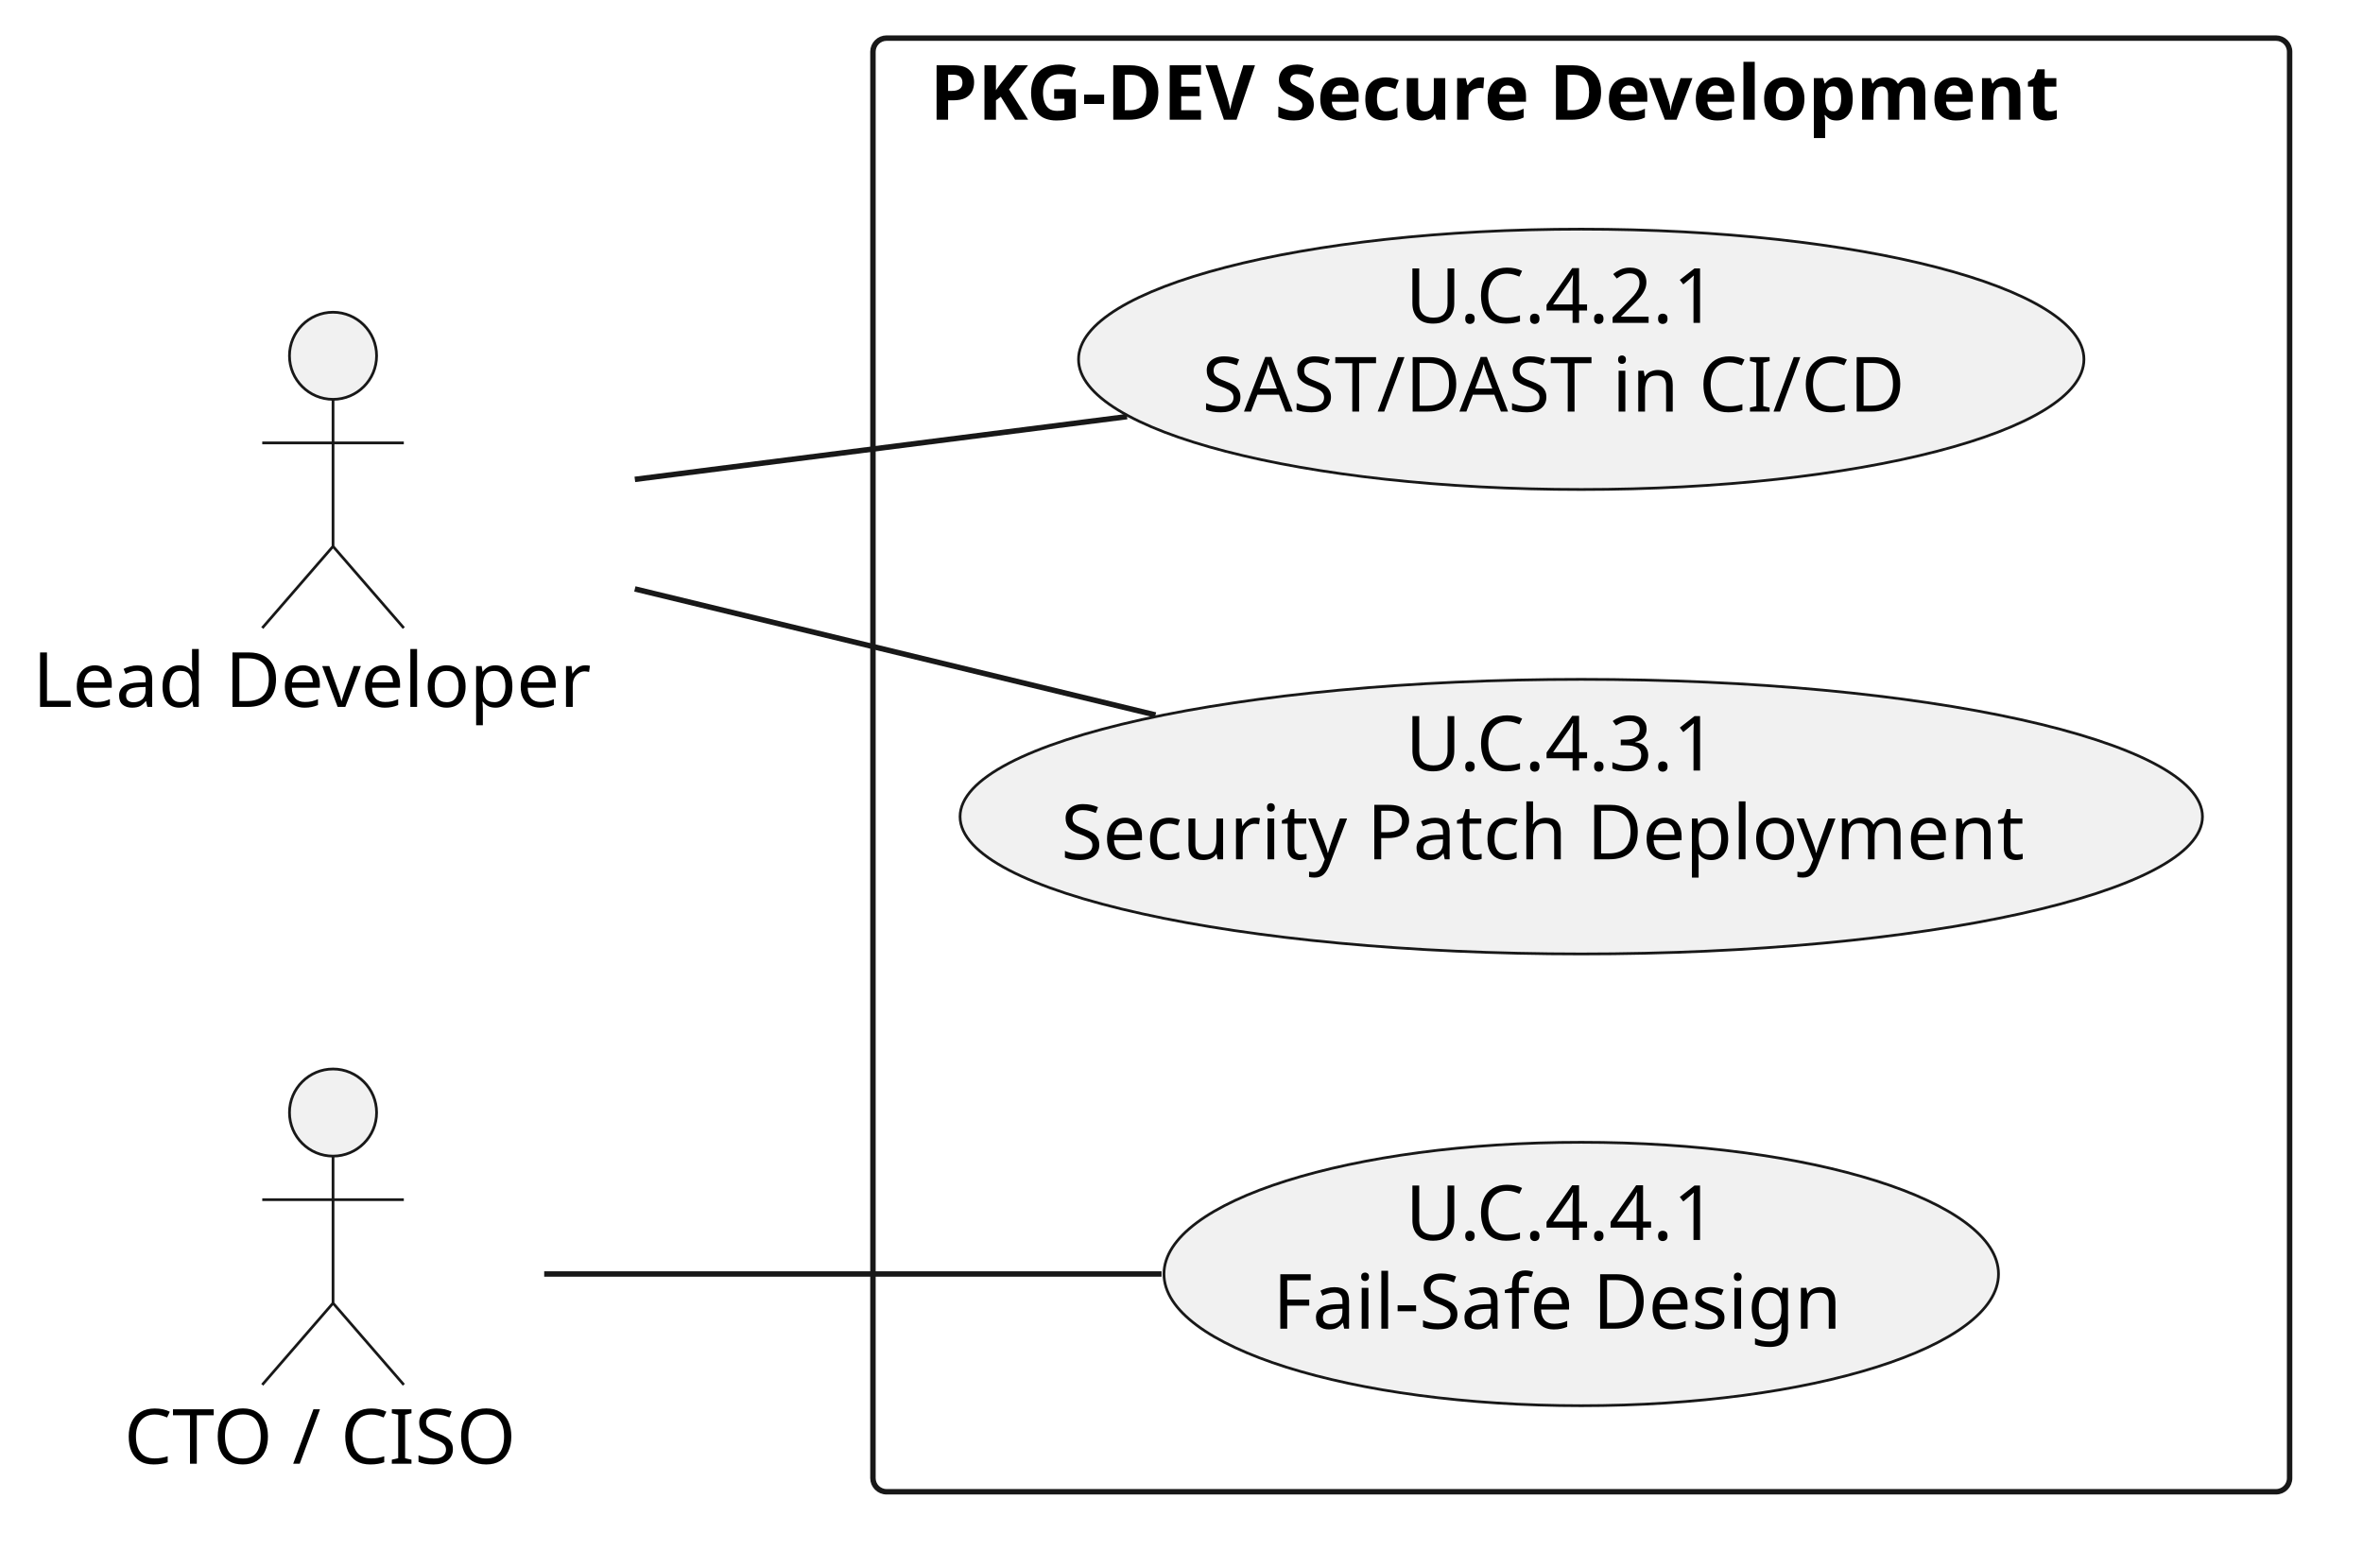
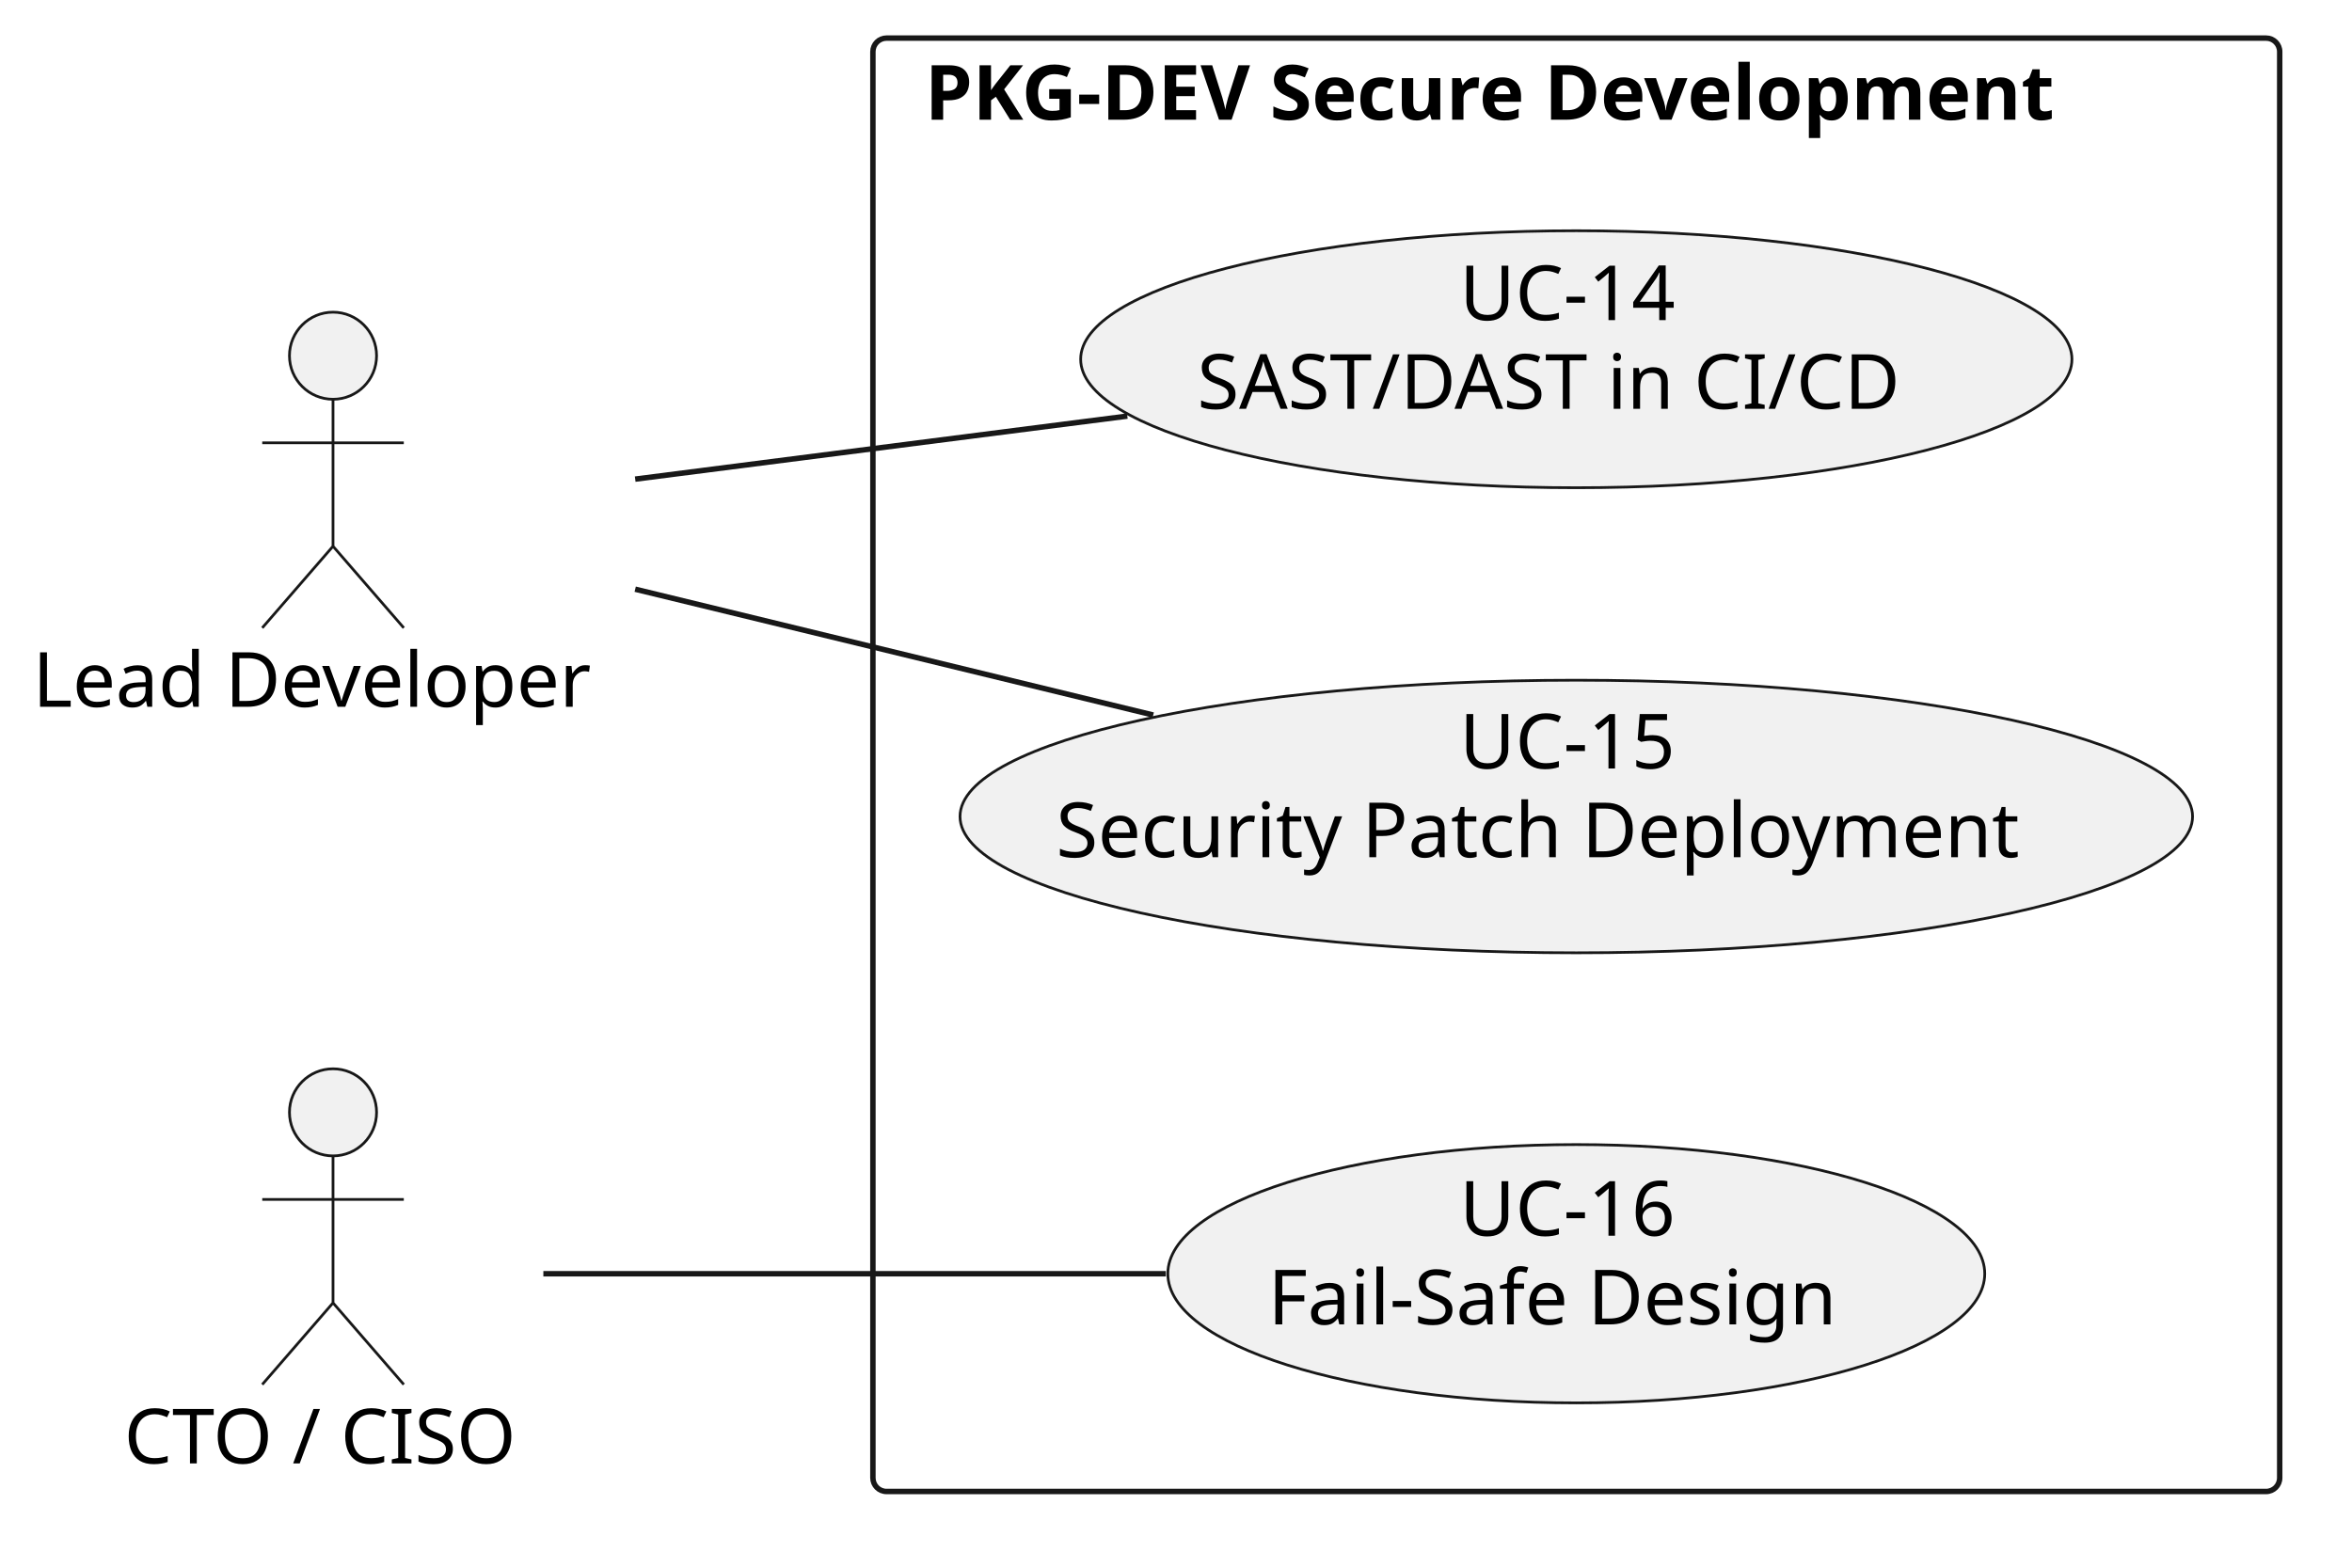
- <svg xmlns="http://www.w3.org/2000/svg" version="1.1" data-diagram-type="DESCRIPTION" style="width:434px;height:288px;background:#FFFFFF;" width="434px" height="288px" viewBox="0 0 434 288" zoomAndPan="magnify" preserveAspectRatio="none" contentStyleType="text/css">
+ <svg xmlns="http://www.w3.org/2000/svg" version="1.1" data-diagram-type="DESCRIPTION" style="width:432px;height:288px;background:#FFFFFF;" width="432px" height="288px" viewBox="0 0 432 288" zoomAndPan="magnify" preserveAspectRatio="none" contentStyleType="text/css">
  <defs />
  <g font-family="sans-serif" lengthAdjust="spacing">
    <g class="cluster" data-qualified-name="PKG-DEV Secure Development" id="ent0003" data-source-line="4">
-       <rect x="160.33" y="7" width="260.19" height="267" fill="none" style="stroke:#181818;stroke-width:1;" rx="2.5" ry="2.5" />
-       <text x="170.755" y="21.995" fill="#000" font-size="14" textLength="239.34" font-weight="700">PKG-DEV Secure Development</text>
+       <rect x="160.33" y="7" width="258.39" height="267" fill="none" style="stroke:#181818;stroke-width:1;" rx="2.5" ry="2.5" />
+       <text x="169.855" y="21.995" fill="#000" font-size="14" textLength="239.34" font-weight="700">PKG-DEV Secure Development</text>
    </g>
    <g class="entity" data-qualified-name="PKG-DEV Secure Development.UC421" id="ent0004" data-source-line="5">
-       <ellipse cx="290.418" cy="65.998" rx="92.328" ry="23.908" fill="#F1F1F1" style="stroke:#181818;stroke-width:0.5;" />
-       <text x="258.146" y="59.299" fill="#000" font-size="14" textLength="64.545">U.C.4.2.1</text>
-       <text x="220.791" y="75.596" fill="#000" font-size="14" textLength="139.255">SAST/DAST in CI/CD</text>
+       <ellipse cx="289.525" cy="65.995" rx="91.035" ry="23.605" fill="#F1F1F1" style="stroke:#181818;stroke-width:0.5;" />
+       <text x="268.081" y="58.808" fill="#000" font-size="14" textLength="42.889">UC-14</text>
+       <text x="219.897" y="75.104" fill="#000" font-size="14" textLength="139.255">SAST/DAST in CI/CD</text>
    </g>
    <g class="entity" data-qualified-name="PKG-DEV Secure Development.UC431" id="ent0005" data-source-line="6">
-       <ellipse cx="290.422" cy="149.998" rx="114.092" ry="25.218" fill="#F1F1F1" style="stroke:#181818;stroke-width:0.5;" />
-       <text x="258.15" y="141.535" fill="#000" font-size="14" textLength="64.545">U.C.4.3.1</text>
-       <text x="194.87" y="157.832" fill="#000" font-size="14" textLength="191.105">Security Patch Deployment</text>
+       <ellipse cx="289.523" cy="149.999" rx="113.193" ry="25.039" fill="#F1F1F1" style="stroke:#181818;stroke-width:0.5;" />
+       <text x="268.078" y="141.178" fill="#000" font-size="14" textLength="42.889">UC-15</text>
+       <text x="193.97" y="157.475" fill="#000" font-size="14" textLength="191.105">Security Patch Deployment</text>
    </g>
    <g class="entity" data-qualified-name="PKG-DEV Secure Development.UC441" id="ent0006" data-source-line="7">
-       <ellipse cx="290.417" cy="234.001" rx="76.637" ry="24.191" fill="#F1F1F1" style="stroke:#181818;stroke-width:0.5;" />
-       <text x="258.144" y="227.75" fill="#000" font-size="14" textLength="64.545">U.C.4.4.1</text>
-       <text x="233.788" y="244.047" fill="#000" font-size="14" textLength="113.258">Fail-Safe Design</text>
+       <ellipse cx="289.523" cy="233.997" rx="75.023" ry="23.727" fill="#F1F1F1" style="stroke:#181818;stroke-width:0.5;" />
+       <text x="268.078" y="227.007" fill="#000" font-size="14" textLength="42.889">UC-16</text>
+       <text x="232.894" y="243.304" fill="#000" font-size="14" textLength="113.258">Fail-Safe Design</text>
    </g>
    <g class="entity" data-qualified-name="DEV" id="ent0001" data-source-line="2">
      <ellipse cx="61.166" cy="65.35" rx="8" ry="8" fill="#F1F1F1" style="stroke:#181818;stroke-width:0.5;" />
      <path d="M61.166,73.35 L61.166,100.35 M48.166,81.35 L74.166,81.35 M61.166,100.35 L48.166,115.35 M61.166,100.35 L74.166,115.35" style="stroke:#181818;stroke-width:0.5;" fill="none" />
      <text x="6" y="129.845" fill="#000" font-size="14" textLength="110.332">Lead Developer</text>
    </g>
    <g class="entity" data-qualified-name="CTO" id="ent0002" data-source-line="3">
      <ellipse cx="61.167" cy="204.35" rx="8" ry="8" fill="#F1F1F1" style="stroke:#181818;stroke-width:0.5;" />
      <path d="M61.167,212.35 L61.167,239.35 M48.167,220.35 L74.167,220.35 M61.167,239.35 L48.167,254.35 M61.167,239.35 L74.167,254.35" style="stroke:#181818;stroke-width:0.5;" fill="none" />
      <text x="22.78" y="268.845" fill="#000" font-size="14" textLength="76.774">CTO / CISO</text>
    </g>
    <g class="link" data-entity-1="ent0001" data-entity-2="ent0004" id="lnk7" data-source-line="9" data-link-type="association">
-       <path d="M116.6,88.05 C143.65,84.6 176.91,80.36 207,76.52" style="stroke:#181818;stroke-width:1;" fill="none" id="DEV-UC421" />
+       <path d="M116.67,88.02 C143.75,84.55 177.03,80.28 207.06,76.44" style="stroke:#181818;stroke-width:1;" fill="none" id="DEV-UC421" />
    </g>
    <g class="link" data-entity-1="ent0001" data-entity-2="ent0005" id="lnk8" data-source-line="10" data-link-type="association">
-       <path d="M116.6,108.17 C145.23,115.1 180.81,123.71 212.23,131.32" style="stroke:#181818;stroke-width:1;" fill="none" id="DEV-UC431" />
+       <path d="M116.67,108.24 C145.19,115.17 180.58,123.77 211.82,131.36" style="stroke:#181818;stroke-width:1;" fill="none" id="DEV-UC431" />
    </g>
    <g class="link" data-entity-1="ent0002" data-entity-2="ent0006" id="lnk9" data-source-line="11" data-link-type="association">
-       <path d="M99.95,234 C130.74,234 175.22,234 213.34,234" style="stroke:#181818;stroke-width:1;" fill="none" id="CTO-UC441" />
+       <path d="M99.8,234 C130.85,234 175.86,234 214.14,234" style="stroke:#181818;stroke-width:1;" fill="none" id="CTO-UC441" />
    </g>
  </g>
</svg>
